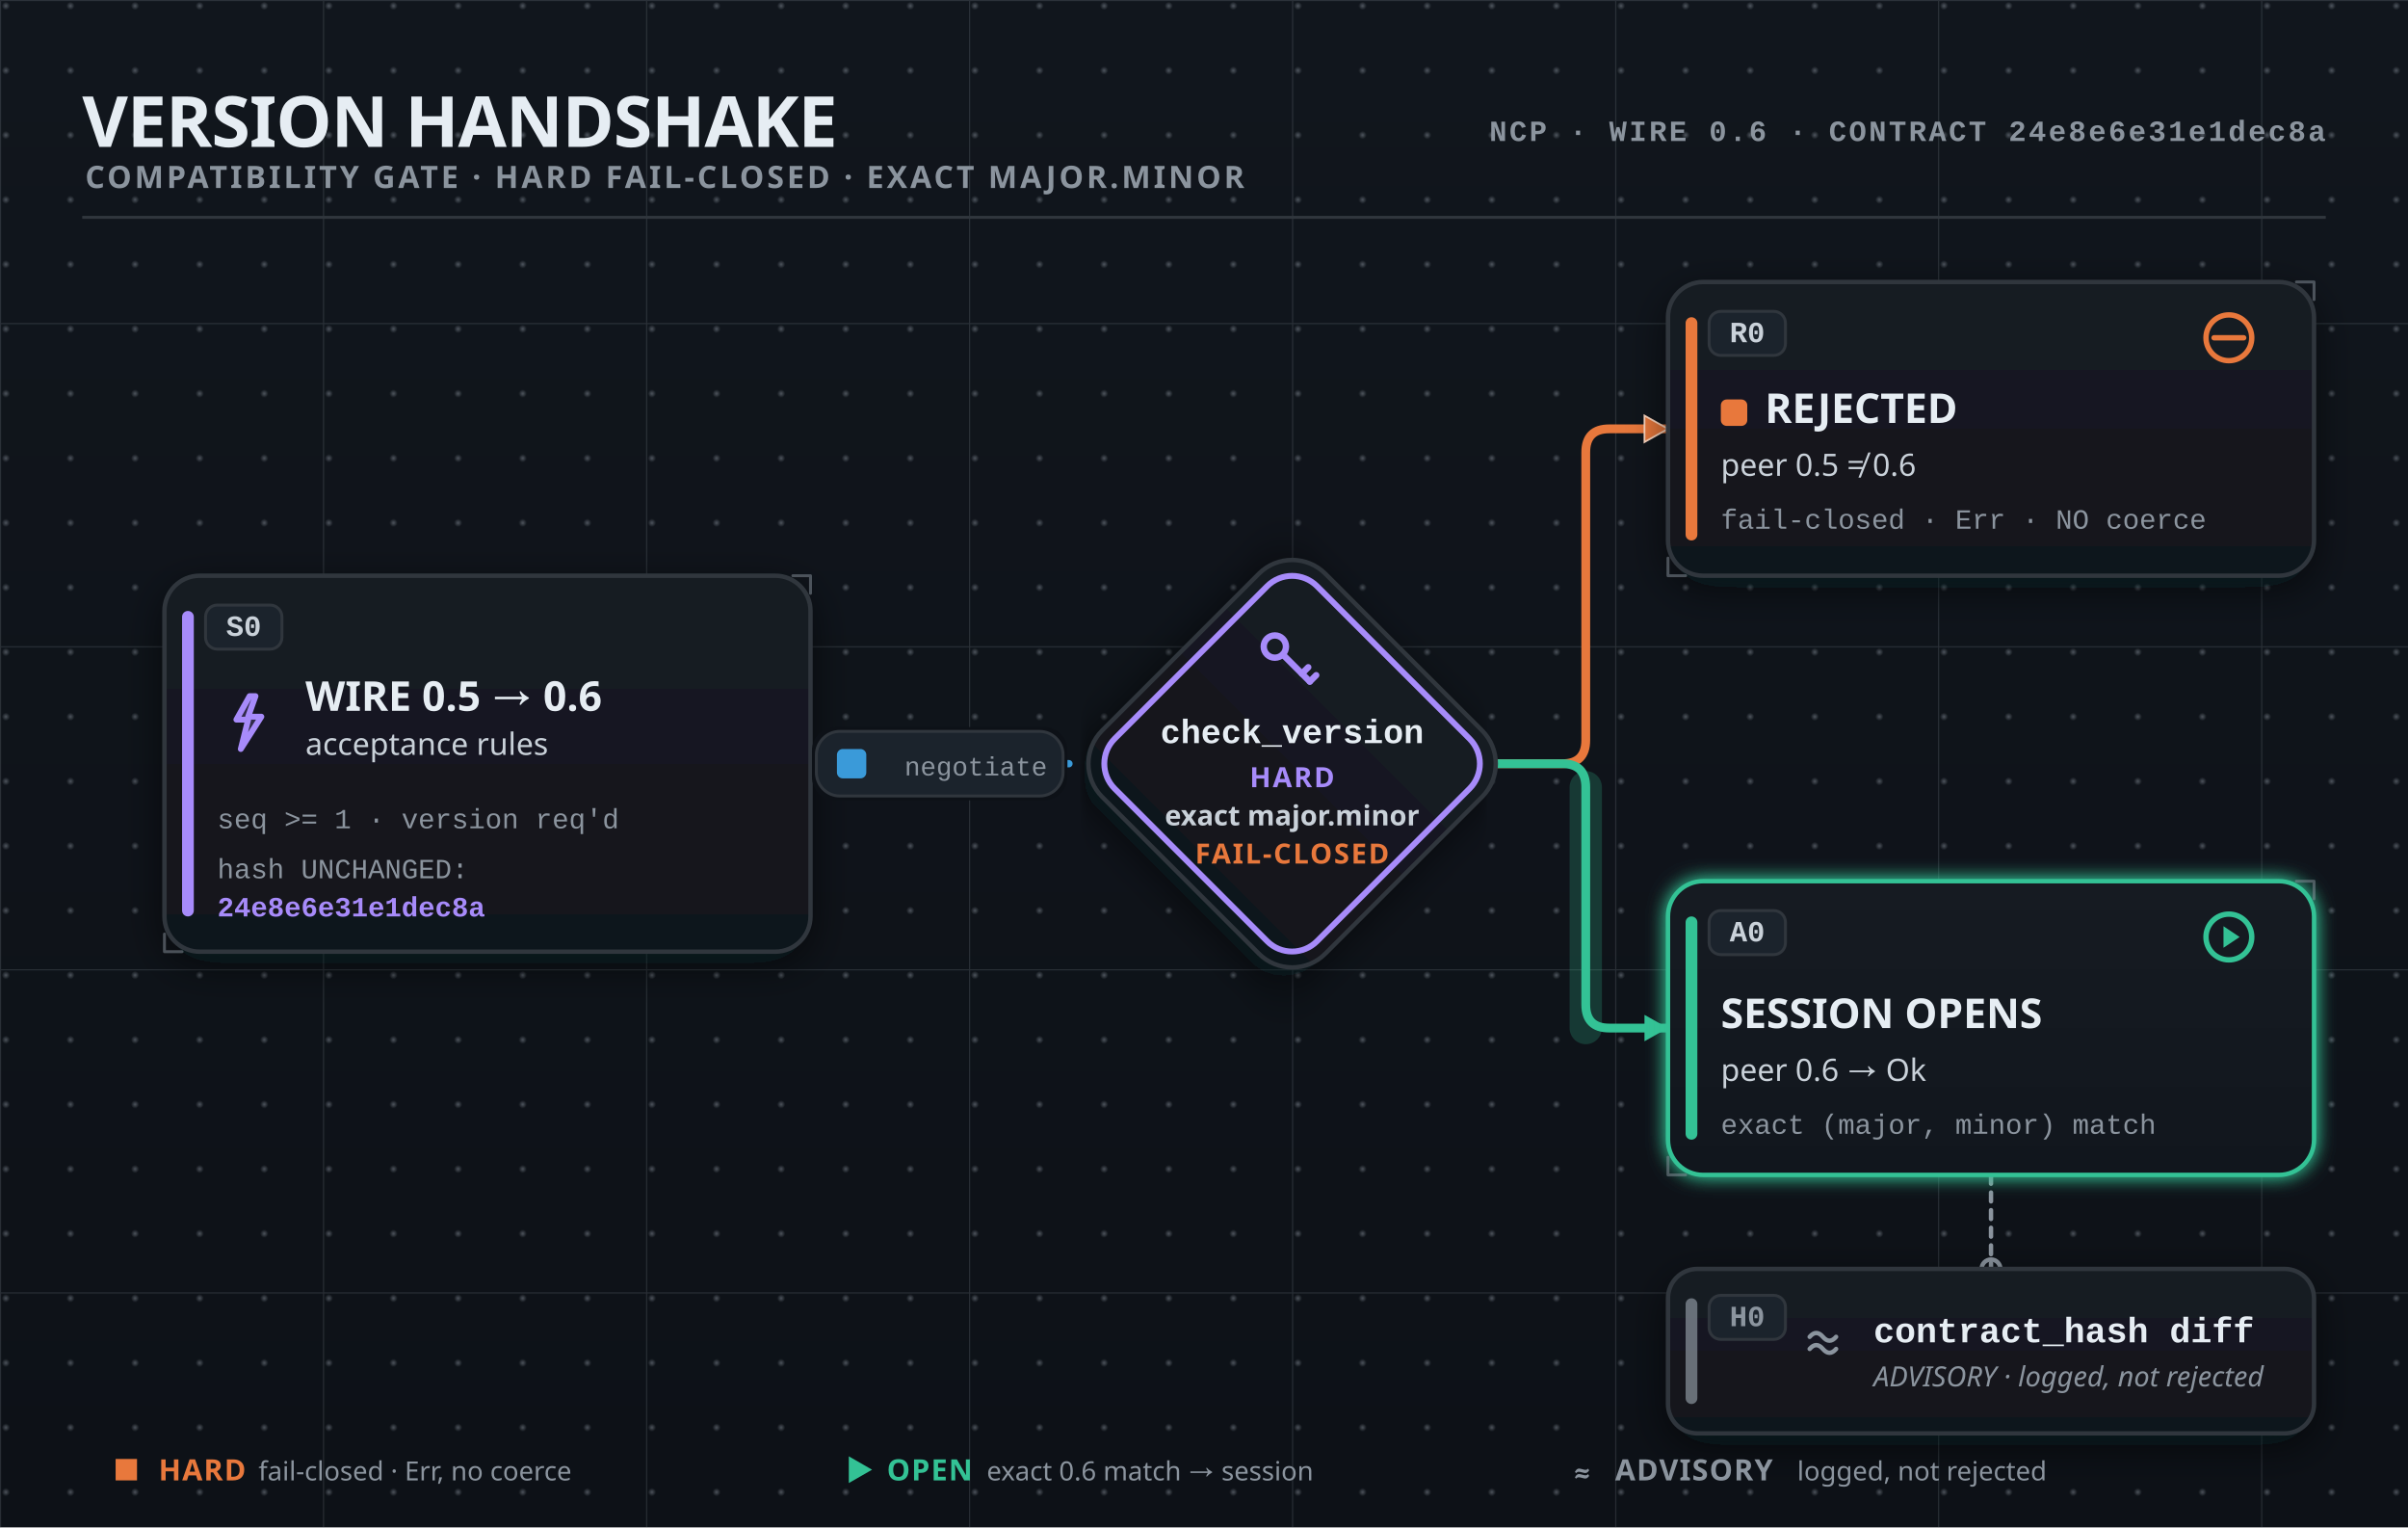
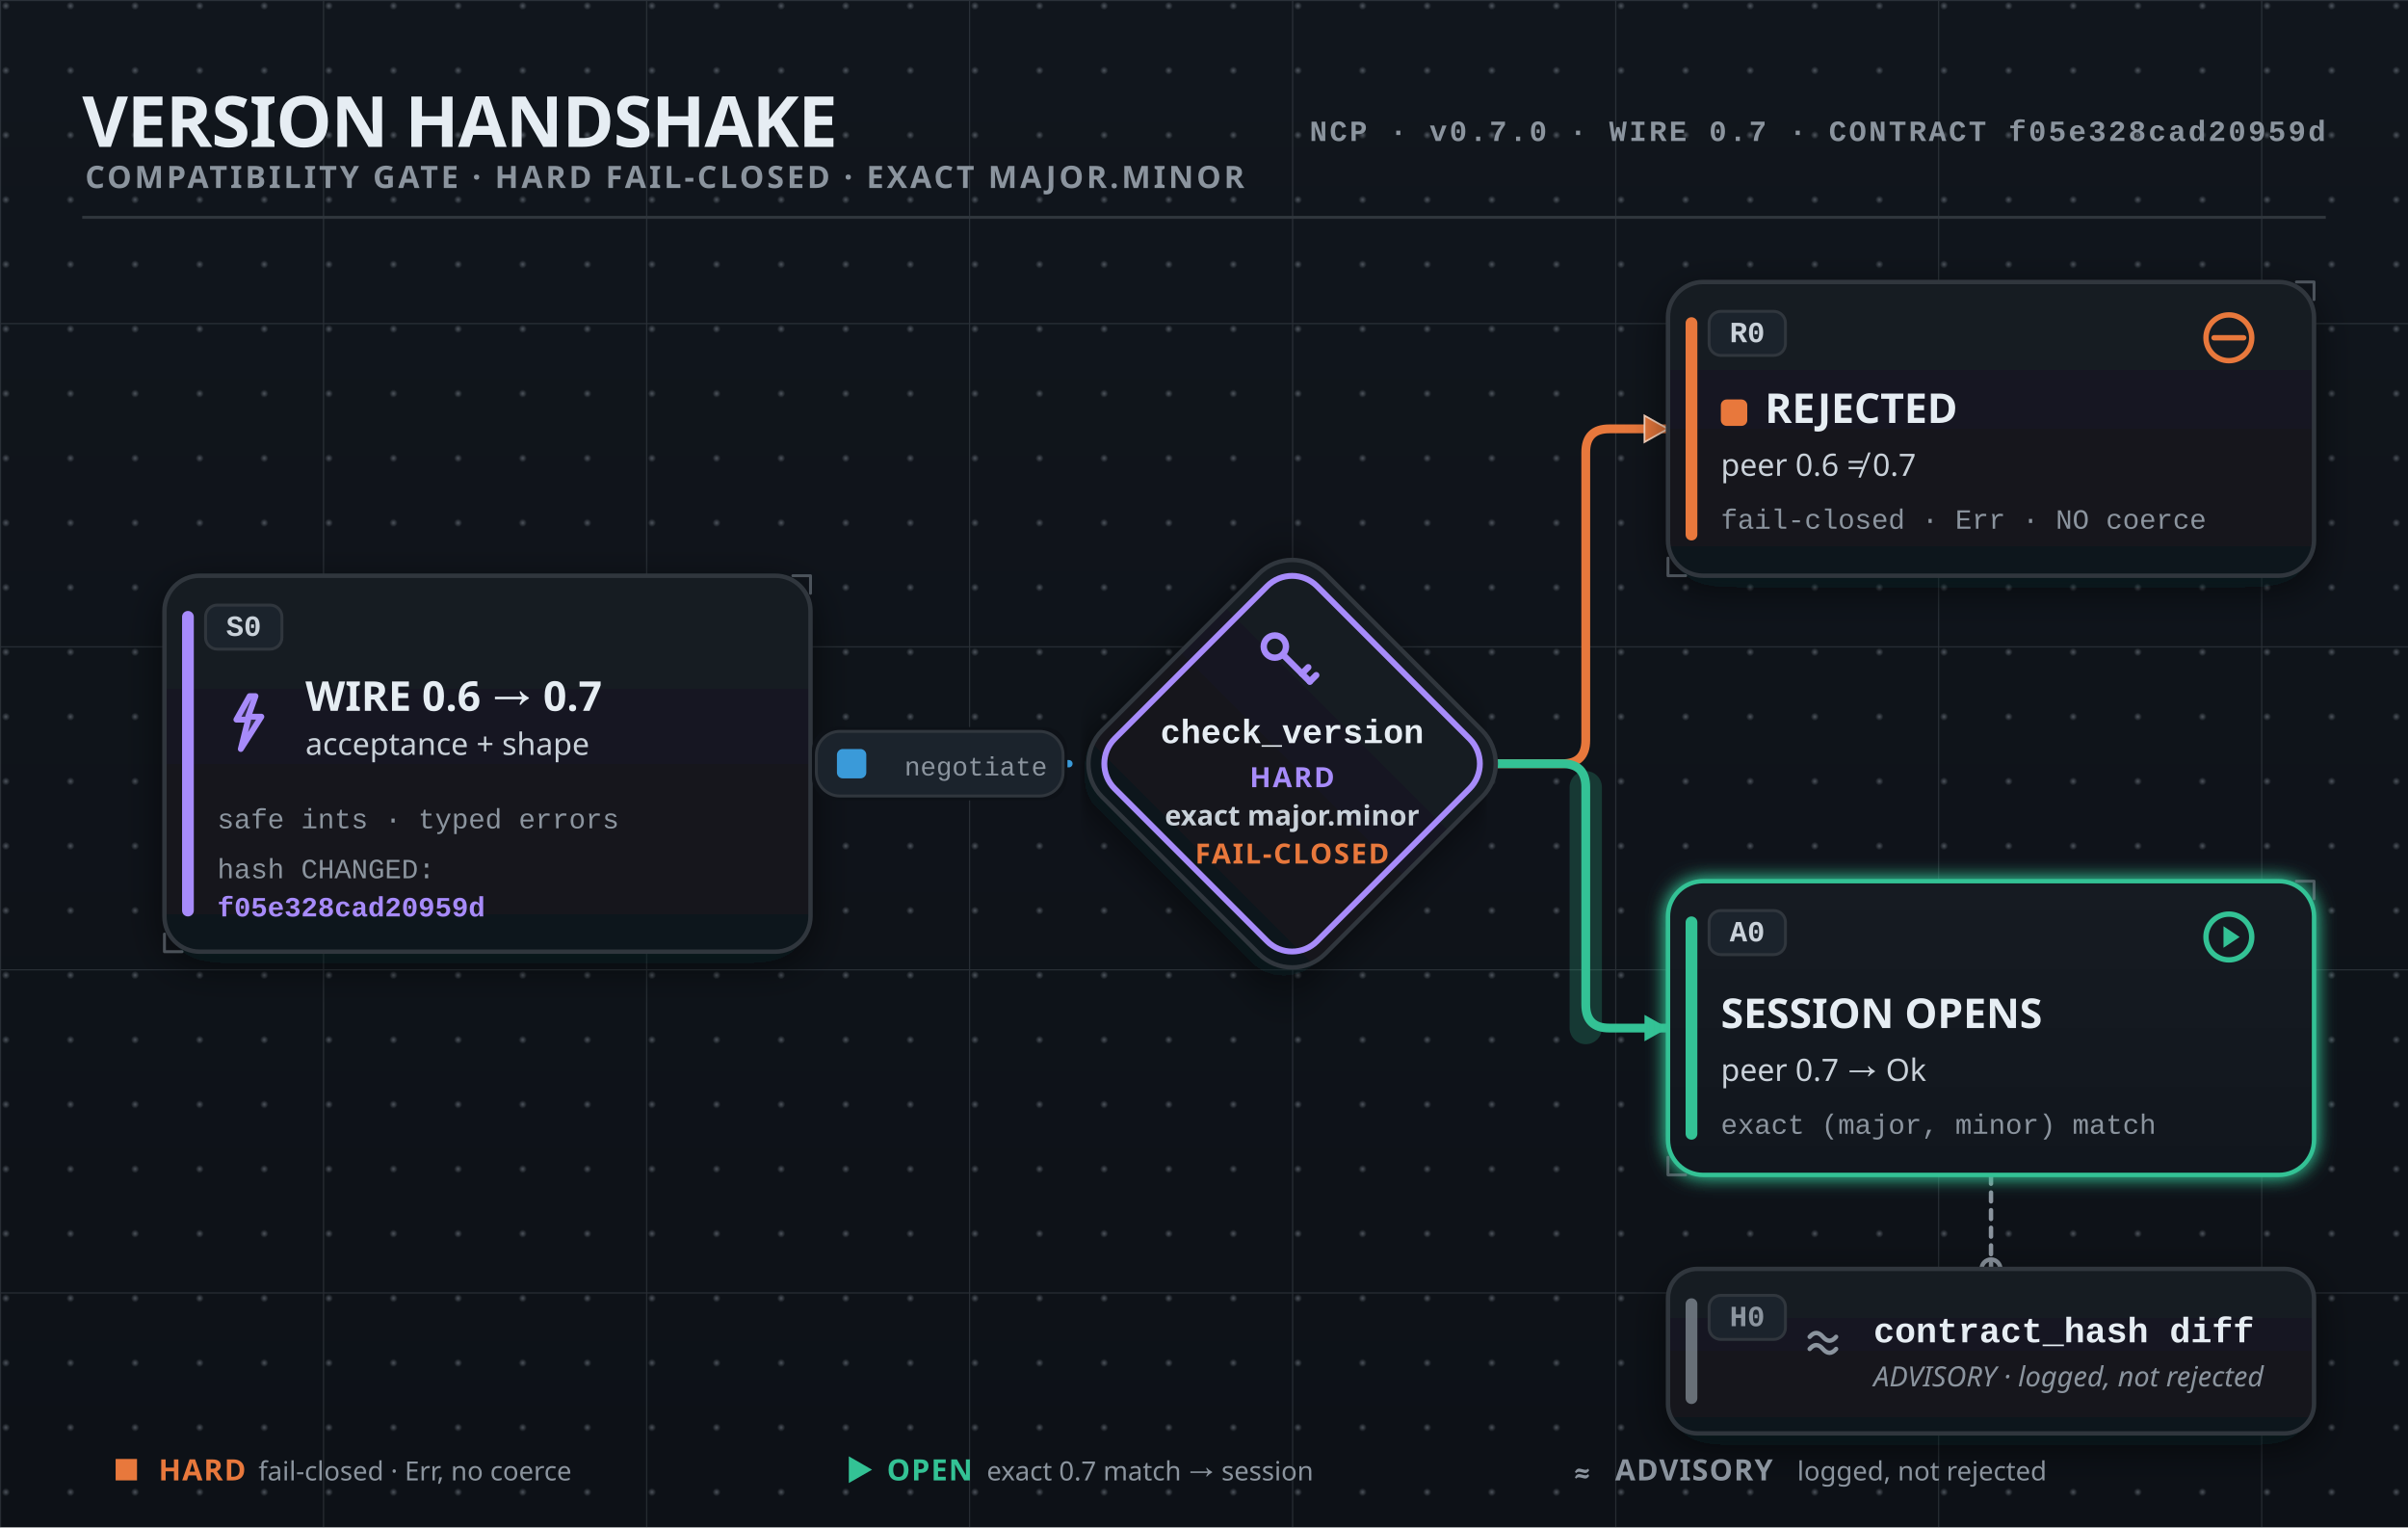
<svg xmlns="http://www.w3.org/2000/svg" width="820" height="520" viewBox="0 0 820 520" font-family="-apple-system, BlinkMacSystemFont, 'Segoe UI', 'Noto Sans', Helvetica, Arial, sans-serif" role="img">
  <defs>
    <linearGradient id="pageBg" x1="0" y1="0" x2="0" y2="1">
      <stop offset="0" stop-color="#11161d" />
      <stop offset="1" stop-color="#0d1117" />
    </linearGradient>
    <linearGradient id="surface" x1="0" y1="0" x2="0" y2="1">
      <stop offset="0" stop-color="#161b22" />
      <stop offset="1" stop-color="#11161d" />
    </linearGradient>
    <linearGradient id="busAction" x1="0" y1="0" x2="1" y2="0">
      <stop offset="0" stop-color="#e8783c" stop-opacity="0.85" />
      <stop offset="0.5" stop-color="#ff8a4c" stop-opacity="1" />
      <stop offset="1" stop-color="#e8783c" stop-opacity="0.85" />
    </linearGradient>
    <linearGradient id="contractHero" x1="0" y1="0" x2="1" y2="1">
      <stop offset="0" stop-color="#a78bfa" />
      <stop offset="1" stop-color="#7c3aed" />
    </linearGradient>
    <radialGradient id="gridDot" cx="0.5" cy="0.5" r="0.5">
      <stop offset="0" stop-color="#8b949e" stop-opacity="0.5" />
      <stop offset="1" stop-color="#8b949e" stop-opacity="0" />
    </radialGradient>
    <pattern id="grid" width="22" height="22" patternUnits="userSpaceOnUse">
      <circle cx="2" cy="2" r="1.4" fill="url(#gridDot)" />
    </pattern>
    <pattern id="gridMajor" width="110" height="110" patternUnits="userSpaceOnUse">
      <path d="M110 0H0V110" fill="none" stroke="#8b949e" stroke-width="0.75" stroke-opacity="0.22" />
    </pattern>
    <filter id="soft" x="-40%" y="-40%" width="180%" height="180%" color-interpolation-filters="sRGB">
      <feDropShadow dx="0" dy="4" stdDeviation="7" flood-color="#05070b" flood-opacity="0.6" />
    </filter>
    <filter id="halo" x="-60%" y="-60%" width="220%" height="220%" color-interpolation-filters="sRGB">
      <feGaussianBlur stdDeviation="3" />
    </filter>
    <filter id="glow" x="-90%" y="-90%" width="280%" height="280%" color-interpolation-filters="sRGB">
      <feGaussianBlur in="SourceGraphic" stdDeviation="3.4" result="b" />
      <feFlood flood-color="#ff8a4c" flood-opacity="0.9" />
      <feComposite in2="b" operator="in" result="g" />
      <feMerge>
        <feMergeNode in="g" />
        <feMergeNode in="g" />
        <feMergeNode in="SourceGraphic" />
      </feMerge>
    </filter>
    <marker id="arrowAction" markerUnits="userSpaceOnUse" markerWidth="12" markerHeight="12" refX="9" refY="5.5" orient="auto">
      <path d="M1,1 L9,5.5 L1,10 Z" fill="#e8783c" />
    </marker>
    <marker id="arrowControl" markerUnits="userSpaceOnUse" markerWidth="12" markerHeight="12" refX="9" refY="5.5" orient="auto">
      <path d="M1,1 L9,5.5 L1,10 Z" fill="#3a9ad9" />
    </marker>
    <marker id="replyControl" markerUnits="userSpaceOnUse" markerWidth="12" markerHeight="12" refX="9" refY="5.5" orient="auto">
      <path d="M2,1.5 L9,5.5 L2,9.5" fill="none" stroke="#3a9ad9" stroke-width="1.7" stroke-linecap="round" stroke-linejoin="round" />
    </marker>
    <marker id="arrowPercep" markerUnits="userSpaceOnUse" markerWidth="12" markerHeight="12" refX="9" refY="5.5" orient="auto">
      <path d="M1,1 L9,5.5 L1,10 Z" fill="#56b4e9" />
    </marker>
    <marker id="tapObserve" markerUnits="userSpaceOnUse" markerWidth="10" markerHeight="10" refX="5" refY="5" orient="auto">
      <circle cx="5" cy="5" r="3.2" fill="none" stroke="#8b949e" stroke-width="1.5" />
    </marker>
    <marker id="arrowContract" markerUnits="userSpaceOnUse" markerWidth="12" markerHeight="12" refX="9" refY="5.5" orient="auto">
      <path d="M1,1 L9,5.5 L1,10 Z" fill="#a78bfa" />
    </marker>
    <marker id="submoduleArrow" markerUnits="userSpaceOnUse" markerWidth="12" markerHeight="12" refX="9" refY="5.5" orient="auto">
      <path d="M2,1.5 L9,5.5 L2,9.5" fill="none" stroke="#8b949e" stroke-width="1.7" stroke-linecap="round" stroke-linejoin="round" />
    </marker>
    <marker id="arrowActive" markerUnits="userSpaceOnUse" markerWidth="12" markerHeight="12" refX="9" refY="5.5" orient="auto">
      <path d="M1,1 L9,5.5 L1,10 Z" fill="#33c295" />
    </marker>
    <marker id="arrowEstop" markerUnits="userSpaceOnUse" markerWidth="12" markerHeight="12" refX="9" refY="5.5" orient="auto">
      <path d="M1,1 L9,5.5 L1,10 Z" fill="#e8783c" stroke="#ffd9c2" stroke-width="0.6" />
    </marker>
    <marker id="arrowHold" markerUnits="userSpaceOnUse" markerWidth="12" markerHeight="12" refX="9" refY="5.5" orient="auto">
      <path d="M1,1 L9,5.5 L1,10 Z" fill="#f0b429" />
    </marker>
    <marker id="arrowMut" markerUnits="userSpaceOnUse" markerWidth="12" markerHeight="12" refX="9" refY="5.5" orient="auto">
      <path d="M1,1 L9,5.5 L1,10 Z" fill="#8b949e" />
    </marker>
    <marker id="arrowConfig" markerUnits="userSpaceOnUse" markerWidth="12" markerHeight="12" refX="9" refY="5.5" orient="auto">
      <path d="M1,1 L9,5.5 L1,10 Z" fill="#e08cbf" />
    </marker>
    <filter id="glowContract" x="-90%" y="-90%" width="280%" height="280%" color-interpolation-filters="sRGB">
      <feGaussianBlur in="SourceGraphic" stdDeviation="3.4" result="b" />
      <feFlood flood-color="#a78bfa" flood-opacity="0.9" />
      <feComposite in2="b" operator="in" result="g" />
      <feMerge>
        <feMergeNode in="g" />
        <feMergeNode in="g" />
        <feMergeNode in="SourceGraphic" />
      </feMerge>
    </filter>
    <filter id="glowActive" x="-90%" y="-90%" width="280%" height="280%" color-interpolation-filters="sRGB">
      <feGaussianBlur in="SourceGraphic" stdDeviation="3.4" result="b" />
      <feFlood flood-color="#33c295" flood-opacity="0.9" />
      <feComposite in2="b" operator="in" result="g" />
      <feMerge>
        <feMergeNode in="g" />
        <feMergeNode in="g" />
        <feMergeNode in="SourceGraphic" />
      </feMerge>
    </filter>
  </defs>
  <rect x="0" y="0" width="820" height="520" rx="0" fill="url(#pageBg)" />
  <rect x="0" y="0" width="820" height="520" rx="0" fill="url(#gridMajor)" />
  <rect x="0" y="0" width="820" height="520" rx="0" fill="url(#grid)" />
  <text x="28" y="50" font-family="-apple-system, BlinkMacSystemFont, 'Segoe UI', 'Noto Sans', Helvetica, Arial, sans-serif" font-size="24" font-weight="800" font-style="normal" fill="#e6edf3" text-anchor="start" letter-spacing="-0.3" text-rendering="geometricPrecision">VERSION HANDSHAKE</text>
  <text x="29" y="64" font-family="-apple-system, BlinkMacSystemFont, 'Segoe UI', 'Noto Sans', Helvetica, Arial, sans-serif" font-size="10.5" font-weight="600" font-style="normal" fill="#8b949e" text-anchor="start" letter-spacing="1.0" text-rendering="geometricPrecision">COMPATIBILITY GATE  ·  HARD FAIL-CLOSED  ·  EXACT MAJOR.MINOR</text>
  <line x1="28" y1="74" x2="792" y2="74" stroke="#30363d" stroke-width="1" stroke-linecap="butt" />
-   <text x="792" y="48" font-family="ui-monospace, SFMono-Regular, 'SF Mono', Menlo, Consolas, 'Liberation Mono', monospace" font-size="10" font-weight="600" font-style="normal" fill="#8b949e" text-anchor="end" letter-spacing="0.8" text-rendering="geometricPrecision">NCP · WIRE 0.6 · CONTRACT 24e8e6e31e1dec8a</text>
+   <text x="792" y="48" font-family="ui-monospace, SFMono-Regular, 'SF Mono', Menlo, Consolas, 'Liberation Mono', monospace" font-size="10" font-weight="600" font-style="normal" fill="#8b949e" text-anchor="end" letter-spacing="0.8" text-rendering="geometricPrecision">NCP · v0.7.0 · WIRE 0.7 · CONTRACT f05e328cad20959d</text>
  <path d="M276,260 L364,260" fill="none" stroke="#3a9ad9" stroke-width="2.5" stroke-linecap="round" stroke-linejoin="round" marker-end="url(#arrowControl)" />
  <line x1="300" y1="256" x2="300" y2="264" stroke="#3a9ad9" stroke-width="1" stroke-linecap="round" stroke-opacity="0.7" />
  <line x1="324" y1="256" x2="324" y2="264" stroke="#3a9ad9" stroke-width="1" stroke-linecap="round" stroke-opacity="0.7" />
  <line x1="348" y1="256" x2="348" y2="264" stroke="#3a9ad9" stroke-width="1" stroke-linecap="round" stroke-opacity="0.7" />
  <path d="M508,260 L532,260 Q540,260 540,252 L540,154 Q540,146 548,146 L568,146" fill="none" stroke="#e8783c" stroke-width="3" stroke-linecap="round" stroke-linejoin="round" marker-end="url(#arrowEstop)" />
  <line x1="540" y1="268" x2="540" y2="350" stroke="#33c295" stroke-width="11" stroke-linecap="round" stroke-opacity="0.22" />
  <path d="M508,260 L532,260 Q540,260 540,268 L540,342 Q540,350 548,350 L568,350" fill="none" stroke="#33c295" stroke-width="3" stroke-linecap="round" stroke-linejoin="round" marker-end="url(#arrowActive)" />
  <path d="M678,400 L678,432" fill="none" stroke="#8b949e" stroke-width="1.5" stroke-linecap="round" stroke-linejoin="round" stroke-dasharray="3 3" marker-end="url(#tapObserve)" />
  <rect x="56" y="196" width="220" height="128" rx="12" fill="url(#surface)" filter="url(#soft)" />
  <rect x="56" y="196" width="220" height="128" rx="12" fill="none" stroke="#30363d" stroke-width="1.5" />
  <rect x="62" y="208" width="4" height="104" rx="2" fill="#a78bfa" />
  <path d="M270,196 L276,196 L276,202" fill="none" stroke="#8b949e" stroke-width="1" stroke-linecap="round" stroke-linejoin="round" stroke-opacity="0.5" />
  <path d="M56,318 L56,324 L62,324" fill="none" stroke="#8b949e" stroke-width="1" stroke-linecap="round" stroke-linejoin="round" stroke-opacity="0.5" />
  <rect x="70" y="206" width="26" height="15" rx="4" fill="#1b232c" stroke="#30363d" stroke-width="1" />
  <text x="83" y="216.5" font-family="ui-monospace, SFMono-Regular, 'SF Mono', Menlo, Consolas, 'Liberation Mono', monospace" font-size="10" font-weight="700" font-style="normal" fill="#c9d1d9" text-anchor="middle" text-rendering="geometricPrecision">S0</text>
  <g transform="translate(72,234) scale(1)" fill="none" stroke="#a78bfa" stroke-width="2" stroke-linecap="round" stroke-linejoin="round">
    <path d="M13 3 L8.5 11 H12.5 L10 21 L17 10 H12.5 L15 3 Z" fill="#a78bfa" fill-opacity="0.18" />
  </g>
-   <text x="104" y="242" font-family="-apple-system, BlinkMacSystemFont, 'Segoe UI', 'Noto Sans', Helvetica, Arial, sans-serif" font-size="14" font-weight="700" font-style="normal" fill="#e6edf3" text-anchor="start" text-rendering="geometricPrecision">WIRE 0.5 → 0.6</text>
-   <text x="104" y="257" font-family="-apple-system, BlinkMacSystemFont, 'Segoe UI', 'Noto Sans', Helvetica, Arial, sans-serif" font-size="10.5" font-weight="500" font-style="normal" fill="#c9d1d9" text-anchor="start" text-rendering="geometricPrecision">acceptance rules</text>
-   <text x="74" y="282" font-family="ui-monospace, SFMono-Regular, 'SF Mono', Menlo, Consolas, 'Liberation Mono', monospace" font-size="9.5" font-weight="500" font-style="normal" fill="#8b949e" text-anchor="start" text-rendering="geometricPrecision">seq &gt;= 1 · version req'd</text>
-   <text x="74" y="299" font-family="ui-monospace, SFMono-Regular, 'SF Mono', Menlo, Consolas, 'Liberation Mono', monospace" font-size="9.5" font-weight="500" font-style="normal" fill="#8b949e" text-anchor="start" text-rendering="geometricPrecision">hash UNCHANGED:</text>
-   <text x="74" y="312" font-family="ui-monospace, SFMono-Regular, 'SF Mono', Menlo, Consolas, 'Liberation Mono', monospace" font-size="9.5" font-weight="700" font-style="normal" fill="#a78bfa" text-anchor="start" text-rendering="geometricPrecision">24e8e6e31e1dec8a</text>
+   <text x="104" y="242" font-family="-apple-system, BlinkMacSystemFont, 'Segoe UI', 'Noto Sans', Helvetica, Arial, sans-serif" font-size="14" font-weight="700" font-style="normal" fill="#e6edf3" text-anchor="start" text-rendering="geometricPrecision">WIRE 0.6 → 0.7</text>
+   <text x="104" y="257" font-family="-apple-system, BlinkMacSystemFont, 'Segoe UI', 'Noto Sans', Helvetica, Arial, sans-serif" font-size="10.5" font-weight="500" font-style="normal" fill="#c9d1d9" text-anchor="start" text-rendering="geometricPrecision">acceptance + shape</text>
+   <text x="74" y="282" font-family="ui-monospace, SFMono-Regular, 'SF Mono', Menlo, Consolas, 'Liberation Mono', monospace" font-size="9.5" font-weight="500" font-style="normal" fill="#8b949e" text-anchor="start" text-rendering="geometricPrecision">safe ints · typed errors</text>
+   <text x="74" y="299" font-family="ui-monospace, SFMono-Regular, 'SF Mono', Menlo, Consolas, 'Liberation Mono', monospace" font-size="9.5" font-weight="500" font-style="normal" fill="#8b949e" text-anchor="start" text-rendering="geometricPrecision">hash CHANGED:</text>
+   <text x="74" y="312" font-family="ui-monospace, SFMono-Regular, 'SF Mono', Menlo, Consolas, 'Liberation Mono', monospace" font-size="9.5" font-weight="700" font-style="normal" fill="#a78bfa" text-anchor="start" text-rendering="geometricPrecision">f05e328cad20959d</text>
  <g transform="rotate(45 440 260)">
    <rect x="386.268" y="206.268" width="107.464" height="107.464" rx="16" fill="url(#surface)" filter="url(#soft)" />
    <rect x="386.268" y="206.268" width="107.464" height="107.464" rx="16" fill="none" stroke="#30363d" stroke-width="1.5" />
    <rect x="391.268" y="211.268" width="97.464" height="97.464" rx="12" fill="none" stroke="#a78bfa" stroke-width="2" fill-opacity="0.85" />
  </g>
  <g transform="translate(426,212) scale(1.0833)" fill="none" stroke="#a78bfa" stroke-width="2" stroke-linecap="round" stroke-linejoin="round">
    <circle cx="7.5" cy="7.5" r="3.5" />
    <path d="M10 10l8.5 8.5" />
    <path d="M16 16l2-2M18.5 18.5l2-2" />
  </g>
  <text x="440" y="253" font-family="ui-monospace, SFMono-Regular, 'SF Mono', Menlo, Consolas, 'Liberation Mono', monospace" font-size="11.5" font-weight="700" font-style="normal" fill="#e6edf3" text-anchor="middle" text-rendering="geometricPrecision">check_version</text>
  <text x="440" y="268" font-family="-apple-system, BlinkMacSystemFont, 'Segoe UI', 'Noto Sans', Helvetica, Arial, sans-serif" font-size="9.5" font-weight="700" font-style="normal" fill="#a78bfa" text-anchor="middle" letter-spacing="0.6" text-rendering="geometricPrecision">HARD</text>
  <text x="440" y="281" font-family="-apple-system, BlinkMacSystemFont, 'Segoe UI', 'Noto Sans', Helvetica, Arial, sans-serif" font-size="9.5" font-weight="600" font-style="normal" fill="#c9d1d9" text-anchor="middle" text-rendering="geometricPrecision">exact major.minor</text>
  <text x="440" y="294" font-family="-apple-system, BlinkMacSystemFont, 'Segoe UI', 'Noto Sans', Helvetica, Arial, sans-serif" font-size="9.5" font-weight="700" font-style="normal" fill="#e8783c" text-anchor="middle" letter-spacing="0.6" text-rendering="geometricPrecision">FAIL-CLOSED</text>
  <rect x="568" y="96" width="220" height="100" rx="12" fill="url(#surface)" filter="url(#soft)" />
  <rect x="568" y="96" width="220" height="100" rx="12" fill="none" stroke="#30363d" stroke-width="1.5" />
  <rect x="574" y="108" width="4" height="76" rx="2" fill="#e8783c" />
  <path d="M782,96 L788,96 L788,102" fill="none" stroke="#8b949e" stroke-width="1" stroke-linecap="round" stroke-linejoin="round" stroke-opacity="0.5" />
  <path d="M568,190 L568,196 L574,196" fill="none" stroke="#8b949e" stroke-width="1" stroke-linecap="round" stroke-linejoin="round" stroke-opacity="0.5" />
  <rect x="582" y="106" width="26" height="15" rx="4" fill="#1b232c" stroke="#30363d" stroke-width="1" />
  <text x="595" y="116.5" font-family="ui-monospace, SFMono-Regular, 'SF Mono', Menlo, Consolas, 'Liberation Mono', monospace" font-size="10" font-weight="700" font-style="normal" fill="#c9d1d9" text-anchor="middle" text-rendering="geometricPrecision">R0</text>
  <g transform="translate(748,104) scale(0.9167)" fill="none" stroke="#e8783c" stroke-width="2" stroke-linecap="round" stroke-linejoin="round">
    <circle cx="12" cy="12" r="8.5" />
    <path d="M6.5 12 H17.5" />
  </g>
  <rect x="586" y="136" width="9" height="9" rx="2" fill="#e8783c" />
  <text x="601" y="144" font-family="-apple-system, BlinkMacSystemFont, 'Segoe UI', 'Noto Sans', Helvetica, Arial, sans-serif" font-size="14" font-weight="700" font-style="normal" fill="#e6edf3" text-anchor="start" text-rendering="geometricPrecision">REJECTED</text>
-   <text x="586" y="162" font-family="-apple-system, BlinkMacSystemFont, 'Segoe UI', 'Noto Sans', Helvetica, Arial, sans-serif" font-size="10.5" font-weight="500" font-style="normal" fill="#c9d1d9" text-anchor="start" text-rendering="geometricPrecision">peer 0.5 ≠ 0.6</text>
+   <text x="586" y="162" font-family="-apple-system, BlinkMacSystemFont, 'Segoe UI', 'Noto Sans', Helvetica, Arial, sans-serif" font-size="10.5" font-weight="500" font-style="normal" fill="#c9d1d9" text-anchor="start" text-rendering="geometricPrecision">peer 0.6 ≠ 0.7</text>
  <text x="586" y="180" font-family="ui-monospace, SFMono-Regular, 'SF Mono', Menlo, Consolas, 'Liberation Mono', monospace" font-size="9.5" font-weight="500" font-style="normal" fill="#8b949e" text-anchor="start" text-rendering="geometricPrecision">fail-closed · Err · NO coerce</text>
  <rect x="568" y="300" width="220" height="100" rx="12" fill="url(#surface)" filter="url(#glowActive)" />
  <rect x="568" y="300" width="220" height="100" rx="12" fill="none" stroke="#33c295" stroke-width="1.5" />
  <rect x="574" y="312" width="4" height="76" rx="2" fill="#33c295" />
  <path d="M782,300 L788,300 L788,306" fill="none" stroke="#8b949e" stroke-width="1" stroke-linecap="round" stroke-linejoin="round" stroke-opacity="0.5" />
  <path d="M568,394 L568,400 L574,400" fill="none" stroke="#8b949e" stroke-width="1" stroke-linecap="round" stroke-linejoin="round" stroke-opacity="0.5" />
  <rect x="582" y="310" width="26" height="15" rx="4" fill="#1b232c" stroke="#30363d" stroke-width="1" />
  <text x="595" y="320.5" font-family="ui-monospace, SFMono-Regular, 'SF Mono', Menlo, Consolas, 'Liberation Mono', monospace" font-size="10" font-weight="700" font-style="normal" fill="#c9d1d9" text-anchor="middle" text-rendering="geometricPrecision">A0</text>
  <g transform="translate(748,308) scale(0.9167)" fill="none" stroke="#33c295" stroke-width="2" stroke-linecap="round" stroke-linejoin="round">
    <circle cx="12" cy="12" r="8.5" />
    <path d="M10 8 L16 12 L10 16 Z" fill="#33c295" stroke="none" />
  </g>
  <text x="586" y="350" font-family="-apple-system, BlinkMacSystemFont, 'Segoe UI', 'Noto Sans', Helvetica, Arial, sans-serif" font-size="14" font-weight="700" font-style="normal" fill="#e6edf3" text-anchor="start" text-rendering="geometricPrecision">SESSION OPENS</text>
-   <text x="586" y="368" font-family="-apple-system, BlinkMacSystemFont, 'Segoe UI', 'Noto Sans', Helvetica, Arial, sans-serif" font-size="10.5" font-weight="500" font-style="normal" fill="#c9d1d9" text-anchor="start" text-rendering="geometricPrecision">peer 0.6 → Ok</text>
+   <text x="586" y="368" font-family="-apple-system, BlinkMacSystemFont, 'Segoe UI', 'Noto Sans', Helvetica, Arial, sans-serif" font-size="10.5" font-weight="500" font-style="normal" fill="#c9d1d9" text-anchor="start" text-rendering="geometricPrecision">peer 0.7 → Ok</text>
  <text x="586" y="386" font-family="ui-monospace, SFMono-Regular, 'SF Mono', Menlo, Consolas, 'Liberation Mono', monospace" font-size="9.5" font-weight="500" font-style="normal" fill="#8b949e" text-anchor="start" text-rendering="geometricPrecision">exact (major, minor) match</text>
  <rect x="568" y="432" width="220" height="56" rx="10" fill="url(#surface)" filter="url(#soft)" />
  <rect x="568" y="432" width="220" height="56" rx="10" fill="none" stroke="#30363d" stroke-width="1.5" />
  <rect x="574" y="442" width="4" height="36" rx="2" fill="#8b949e" fill-opacity="0.7" />
  <rect x="582" y="441" width="26" height="15" rx="4" fill="#1b232c" stroke="#30363d" stroke-width="1" />
  <text x="595" y="451.5" font-family="ui-monospace, SFMono-Regular, 'SF Mono', Menlo, Consolas, 'Liberation Mono', monospace" font-size="10" font-weight="700" font-style="normal" fill="#8b949e" text-anchor="middle" text-rendering="geometricPrecision">H0</text>
  <g transform="translate(614,448) scale(0.75)" fill="none" stroke="#8b949e" stroke-width="2" stroke-linecap="round" stroke-linejoin="round">
    <path d="M3 9.5q3 -3.5 6 0t6 0" />
    <path d="M3 15q3 -3.5 6 0t6 0" />
  </g>
  <text x="638" y="457" font-family="ui-monospace, SFMono-Regular, 'SF Mono', Menlo, Consolas, 'Liberation Mono', monospace" font-size="12" font-weight="600" font-style="normal" fill="#e6edf3" text-anchor="start" text-rendering="geometricPrecision">contract_hash diff</text>
  <text x="638" y="472" font-family="-apple-system, BlinkMacSystemFont, 'Segoe UI', 'Noto Sans', Helvetica, Arial, sans-serif" font-size="9.5" font-weight="500" font-style="italic" fill="#8b949e" text-anchor="start" text-rendering="geometricPrecision">ADVISORY · logged, not rejected</text>
  <rect x="276.5" y="247.5" width="87" height="25" rx="8" fill="#0d1117" />
  <rect x="278.0" y="249.0" width="84" height="22" rx="8" fill="#1b232c" stroke="#30363d" stroke-width="1" />
  <rect x="285.0" y="255.0" width="10" height="10" rx="2" fill="#3a9ad9" />
  <text x="300.0" y="264.0" font-family="-apple-system, BlinkMacSystemFont, 'Segoe UI', 'Noto Sans', Helvetica, Arial, sans-serif" font-size="9.5" font-weight="700" font-style="normal" fill="#3a9ad9" text-anchor="start" text-rendering="geometricPrecision" />
  <text x="308.0" y="264.0" font-family="ui-monospace, SFMono-Regular, 'SF Mono', Menlo, Consolas, 'Liberation Mono', monospace" font-size="9" font-weight="500" font-style="normal" fill="#8b949e" text-anchor="start" text-rendering="geometricPrecision">negotiate</text>
  <text x="40" y="504" font-family="-apple-system, BlinkMacSystemFont, 'Segoe UI', 'Noto Sans', Helvetica, Arial, sans-serif" font-size="10" font-weight="700" font-style="normal" fill="#e8783c" text-anchor="start" text-rendering="geometricPrecision">■</text>
  <text x="54" y="504" font-family="-apple-system, BlinkMacSystemFont, 'Segoe UI', 'Noto Sans', Helvetica, Arial, sans-serif" font-size="10" font-weight="700" font-style="normal" fill="#e8783c" text-anchor="start" letter-spacing="0.4" text-rendering="geometricPrecision">HARD</text>
  <text x="88" y="504" font-family="-apple-system, BlinkMacSystemFont, 'Segoe UI', 'Noto Sans', Helvetica, Arial, sans-serif" font-size="9" font-weight="500" font-style="normal" fill="#8b949e" text-anchor="start" text-rendering="geometricPrecision">fail-closed · Err, no coerce</text>
  <text x="288" y="504" font-family="-apple-system, BlinkMacSystemFont, 'Segoe UI', 'Noto Sans', Helvetica, Arial, sans-serif" font-size="10" font-weight="700" font-style="normal" fill="#33c295" text-anchor="start" text-rendering="geometricPrecision">▶</text>
  <text x="302" y="504" font-family="-apple-system, BlinkMacSystemFont, 'Segoe UI', 'Noto Sans', Helvetica, Arial, sans-serif" font-size="10" font-weight="700" font-style="normal" fill="#33c295" text-anchor="start" letter-spacing="0.4" text-rendering="geometricPrecision">OPEN</text>
-   <text x="336" y="504" font-family="-apple-system, BlinkMacSystemFont, 'Segoe UI', 'Noto Sans', Helvetica, Arial, sans-serif" font-size="9" font-weight="500" font-style="normal" fill="#8b949e" text-anchor="start" text-rendering="geometricPrecision">exact 0.6 match → session</text>
+   <text x="336" y="504" font-family="-apple-system, BlinkMacSystemFont, 'Segoe UI', 'Noto Sans', Helvetica, Arial, sans-serif" font-size="9" font-weight="500" font-style="normal" fill="#8b949e" text-anchor="start" text-rendering="geometricPrecision">exact 0.7 match → session</text>
  <text x="536" y="504" font-family="-apple-system, BlinkMacSystemFont, 'Segoe UI', 'Noto Sans', Helvetica, Arial, sans-serif" font-size="10" font-weight="700" font-style="normal" fill="#8b949e" text-anchor="start" text-rendering="geometricPrecision">≈</text>
  <text x="550" y="504" font-family="-apple-system, BlinkMacSystemFont, 'Segoe UI', 'Noto Sans', Helvetica, Arial, sans-serif" font-size="10" font-weight="700" font-style="normal" fill="#8b949e" text-anchor="start" letter-spacing="0.4" text-rendering="geometricPrecision">ADVISORY</text>
  <text x="612" y="504" font-family="-apple-system, BlinkMacSystemFont, 'Segoe UI', 'Noto Sans', Helvetica, Arial, sans-serif" font-size="9" font-weight="500" font-style="normal" fill="#8b949e" text-anchor="start" text-rendering="geometricPrecision">logged, not rejected</text>
</svg>
